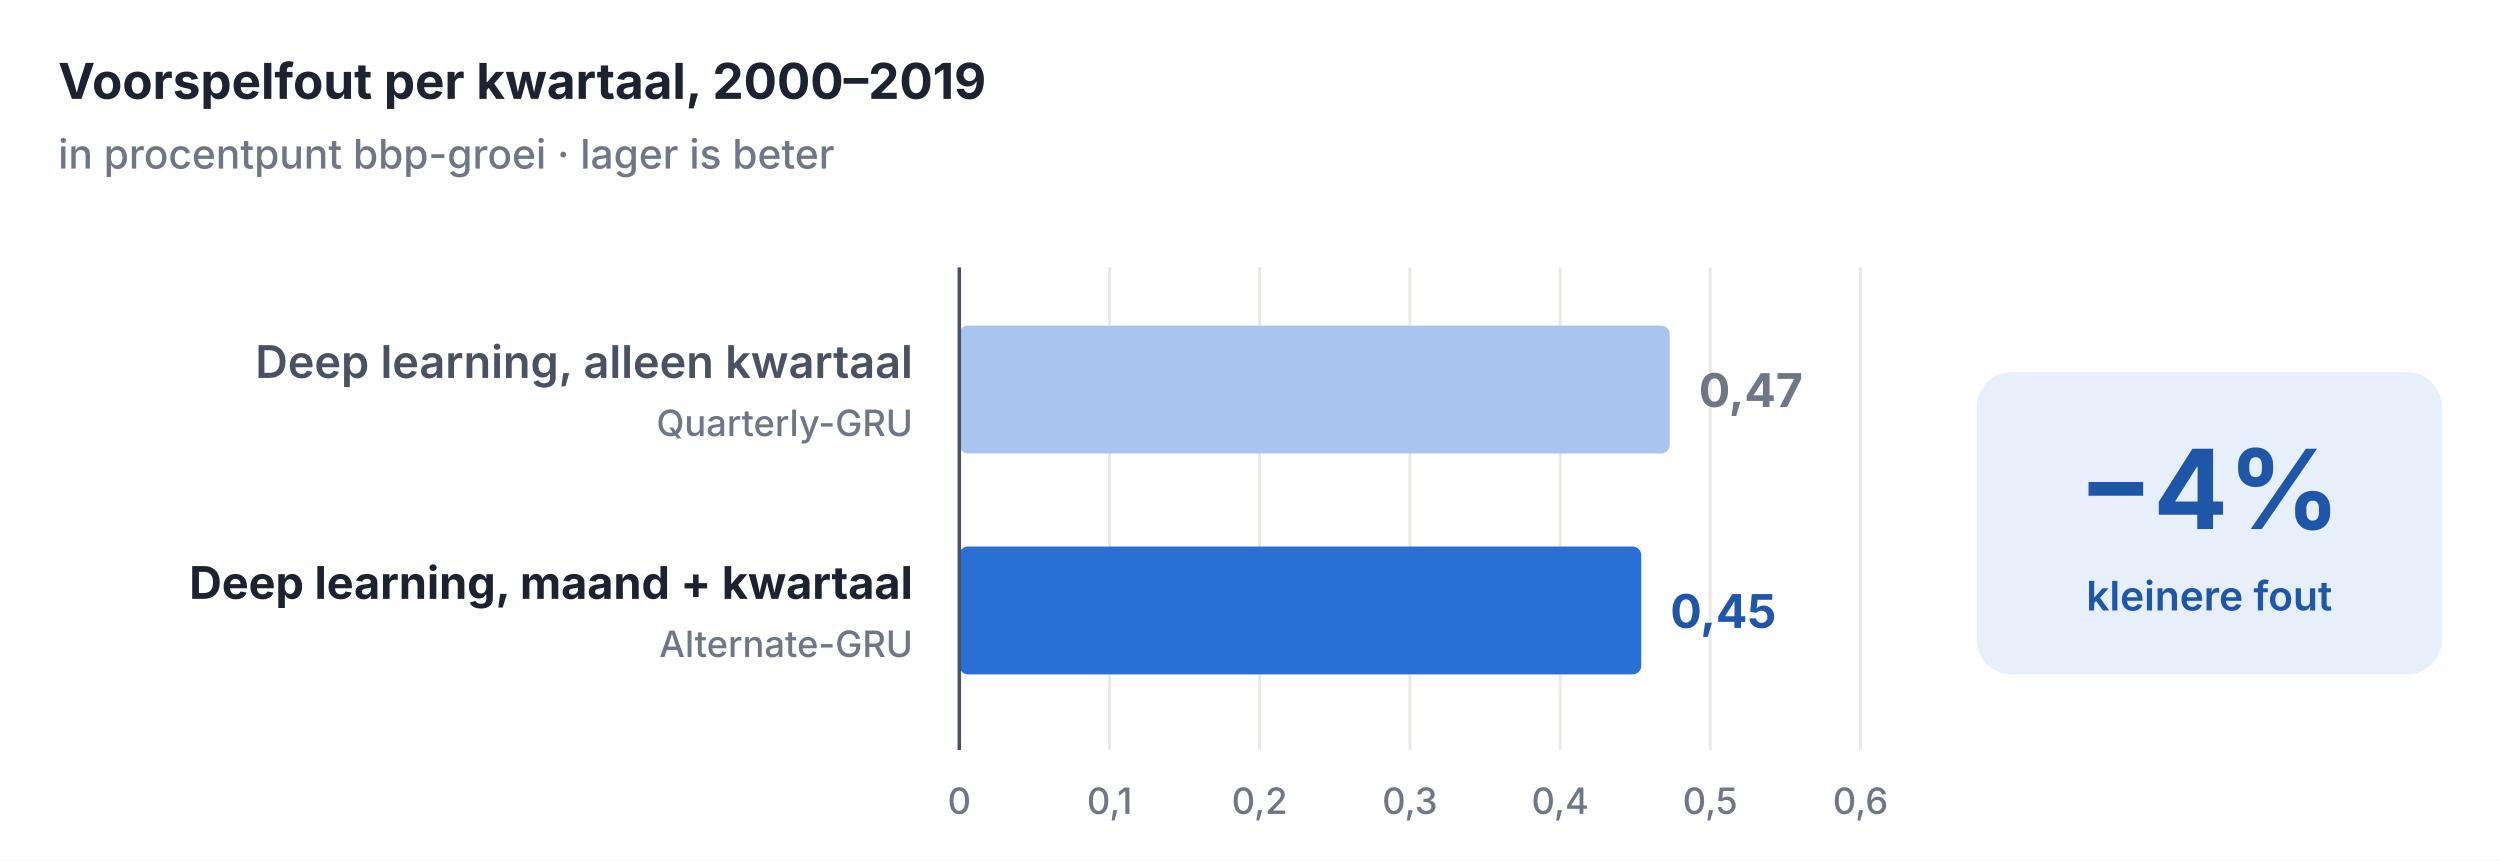
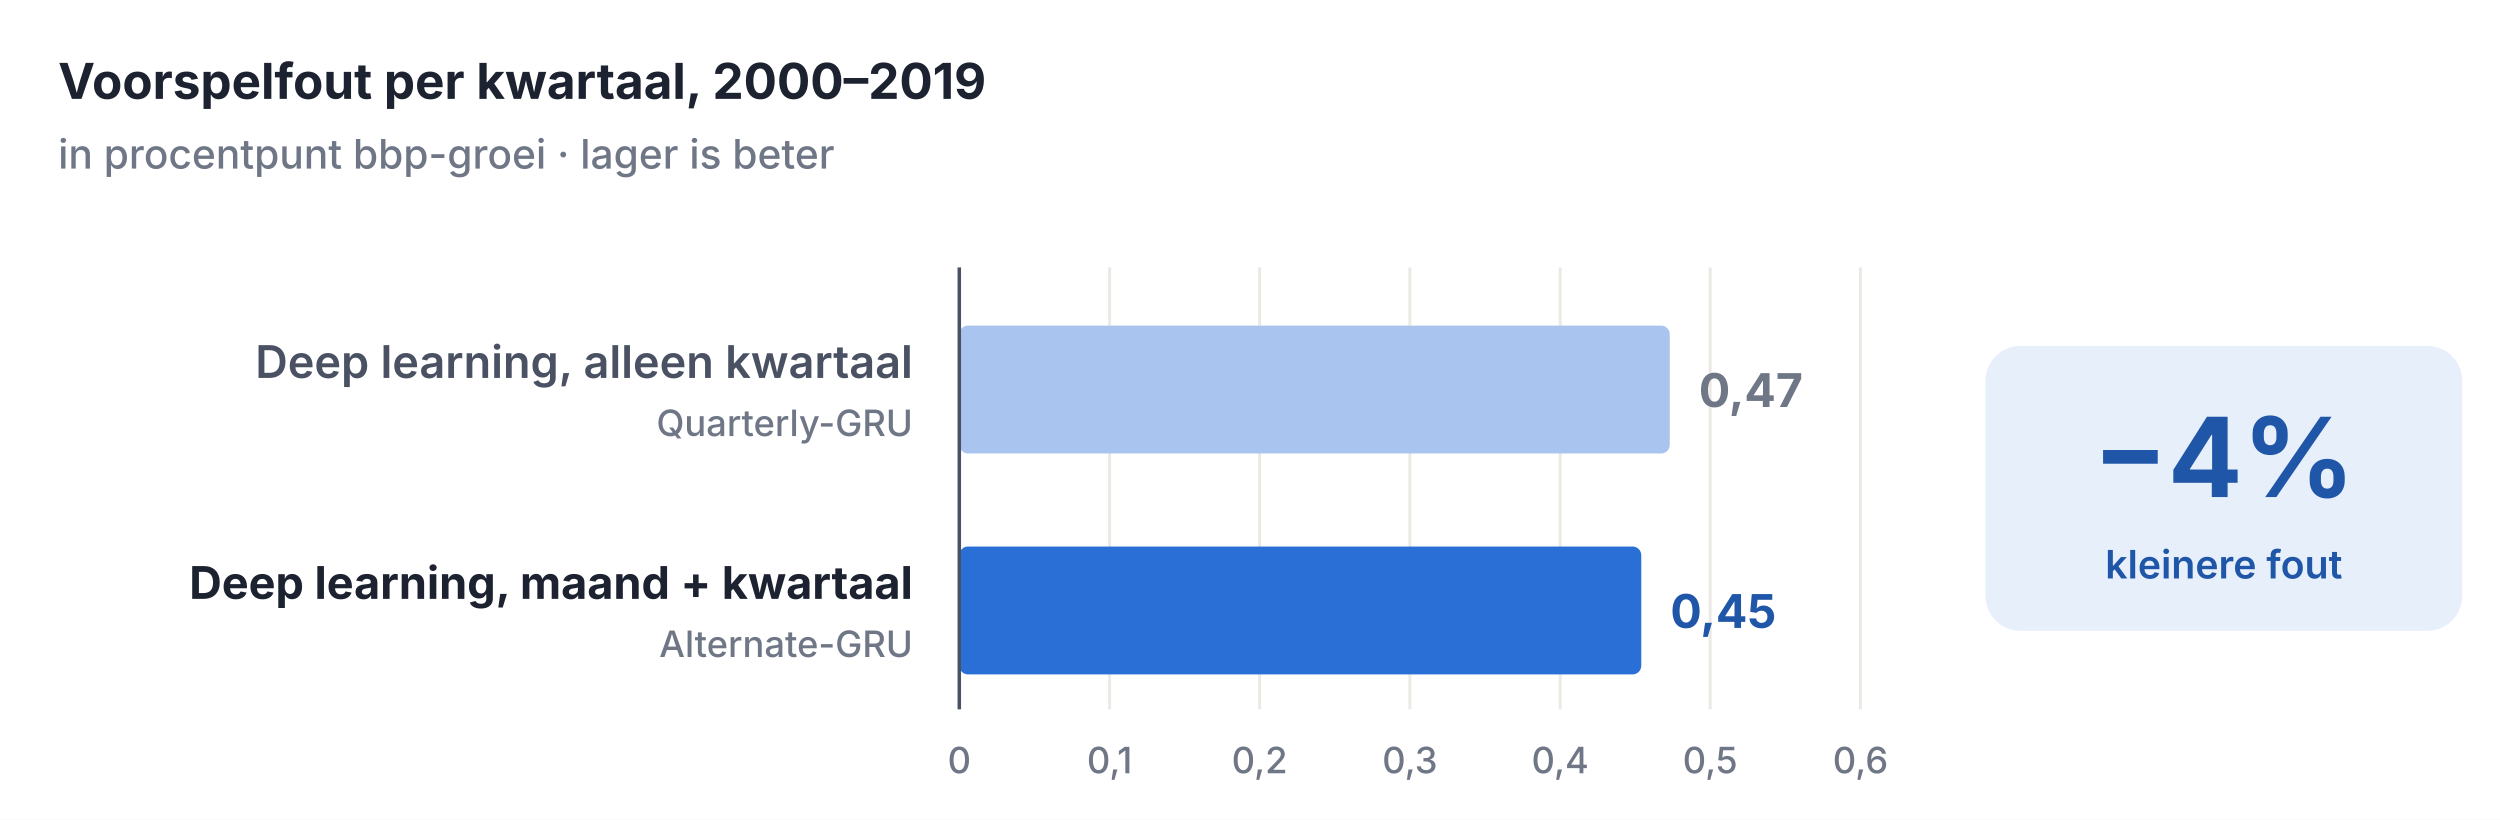
- <svg xmlns="http://www.w3.org/2000/svg" viewBox="0 0 860 296" width="860" height="296" font-family="Inter, 'Segoe UI', Helvetica, Arial, sans-serif">
-   <rect width="860" height="296" fill="#ffffff" />
+ <svg xmlns="http://www.w3.org/2000/svg" viewBox="0 0 860 282" width="860" height="282" font-family="Inter, 'Segoe UI', Helvetica, Arial, sans-serif">
+   <rect width="860" height="282" fill="#ffffff" />
  <text x="20" y="34" font-size="17" fill="#1d2230" font-weight="700" text-anchor="start">Voorspelfout per kwartaal, 2000–2019</text>
  <text x="20" y="58" font-size="14" fill="#6f7686" font-weight="500" text-anchor="start">in procentpunt bbp-groei · lager is beter</text>
-   <line x1="330.0" y1="92" x2="330.0" y2="258" stroke="#ebe9e3" stroke-width="1" />
-   <text x="330.0" y="280" font-size="12.5" fill="#6f7686" font-weight="500" text-anchor="middle">0</text>
-   <line x1="381.7" y1="92" x2="381.7" y2="258" stroke="#ebe9e3" stroke-width="1" />
-   <text x="381.7" y="280" font-size="12.5" fill="#6f7686" font-weight="500" text-anchor="middle">0,1</text>
-   <line x1="433.3" y1="92" x2="433.3" y2="258" stroke="#ebe9e3" stroke-width="1" />
-   <text x="433.3" y="280" font-size="12.5" fill="#6f7686" font-weight="500" text-anchor="middle">0,2</text>
-   <line x1="485.0" y1="92" x2="485.0" y2="258" stroke="#ebe9e3" stroke-width="1" />
-   <text x="485.0" y="280" font-size="12.5" fill="#6f7686" font-weight="500" text-anchor="middle">0,3</text>
-   <line x1="536.7" y1="92" x2="536.7" y2="258" stroke="#ebe9e3" stroke-width="1" />
-   <text x="536.7" y="280" font-size="12.5" fill="#6f7686" font-weight="500" text-anchor="middle">0,4</text>
-   <line x1="588.3" y1="92" x2="588.3" y2="258" stroke="#ebe9e3" stroke-width="1" />
-   <text x="588.3" y="280" font-size="12.5" fill="#6f7686" font-weight="500" text-anchor="middle">0,5</text>
-   <line x1="640.0" y1="92" x2="640.0" y2="258" stroke="#ebe9e3" stroke-width="1" />
-   <text x="640.0" y="280" font-size="12.5" fill="#6f7686" font-weight="500" text-anchor="middle">0,6</text>
+   <line x1="330.0" y1="92" x2="330.0" y2="244" stroke="#ebe9e3" stroke-width="1" />
+   <text x="330.0" y="266" font-size="12.5" fill="#6f7686" font-weight="500" text-anchor="middle">0</text>
+   <line x1="381.7" y1="92" x2="381.7" y2="244" stroke="#ebe9e3" stroke-width="1" />
+   <text x="381.7" y="266" font-size="12.5" fill="#6f7686" font-weight="500" text-anchor="middle">0,1</text>
+   <line x1="433.3" y1="92" x2="433.3" y2="244" stroke="#ebe9e3" stroke-width="1" />
+   <text x="433.3" y="266" font-size="12.5" fill="#6f7686" font-weight="500" text-anchor="middle">0,2</text>
+   <line x1="485.0" y1="92" x2="485.0" y2="244" stroke="#ebe9e3" stroke-width="1" />
+   <text x="485.0" y="266" font-size="12.5" fill="#6f7686" font-weight="500" text-anchor="middle">0,3</text>
+   <line x1="536.7" y1="92" x2="536.7" y2="244" stroke="#ebe9e3" stroke-width="1" />
+   <text x="536.7" y="266" font-size="12.5" fill="#6f7686" font-weight="500" text-anchor="middle">0,4</text>
+   <line x1="588.3" y1="92" x2="588.3" y2="244" stroke="#ebe9e3" stroke-width="1" />
+   <text x="588.3" y="266" font-size="12.5" fill="#6f7686" font-weight="500" text-anchor="middle">0,5</text>
+   <line x1="640.0" y1="92" x2="640.0" y2="244" stroke="#ebe9e3" stroke-width="1" />
+   <text x="640.0" y="266" font-size="12.5" fill="#6f7686" font-weight="500" text-anchor="middle">0,6</text>
  <text x="314" y="130" font-size="15.5" fill="#4a5163" font-weight="600" text-anchor="end">Deep learning, alleen kwartaal</text>
  <text x="314" y="150" font-size="12.5" fill="#6f7686" font-weight="500" text-anchor="end">Quarterly-GRU</text>
  <rect x="330" y="112" width="244.4" height="44" rx="3" fill="#a9c4ee" />
  <text x="584.4" y="140" font-size="16" fill="#6f7686" font-weight="700" text-anchor="start">0,47</text>
  <text x="314" y="206" font-size="15.5" fill="#1d2230" font-weight="700" text-anchor="end">Deep learning, maand + kwartaal</text>
  <text x="314" y="226" font-size="12.5" fill="#6f7686" font-weight="500" text-anchor="end">Alternate-GRU</text>
  <rect x="330" y="188" width="234.6" height="44" rx="3" fill="#2a6fd6" />
  <text x="574.6" y="216" font-size="16" fill="#1f56a8" font-weight="700" text-anchor="start">0,45</text>
-   <line x1="330" y1="92" x2="330" y2="258" stroke="#4a5163" stroke-width="1.2" />
-   <rect x="680" y="128" width="160" height="104" rx="12" fill="#e7effb" />
-   <text x="760" y="182" font-size="38" fill="#1f56a8" font-weight="700" text-anchor="middle">−4%</text>
-   <text x="760" y="210" font-size="14" fill="#1f56a8" font-weight="600" text-anchor="middle">kleinere fout</text>
+   <line x1="330" y1="92" x2="330" y2="244" stroke="#4a5163" stroke-width="1.2" />
+   <rect x="683" y="119" width="164" height="98" rx="12" fill="#e7effb" />
+   <text x="765" y="171" font-size="38" fill="#1f56a8" font-weight="700" text-anchor="middle">−4%</text>
+   <text x="765" y="199" font-size="13.5" fill="#1f56a8" font-weight="600" text-anchor="middle">kleinere fout</text>
</svg>
